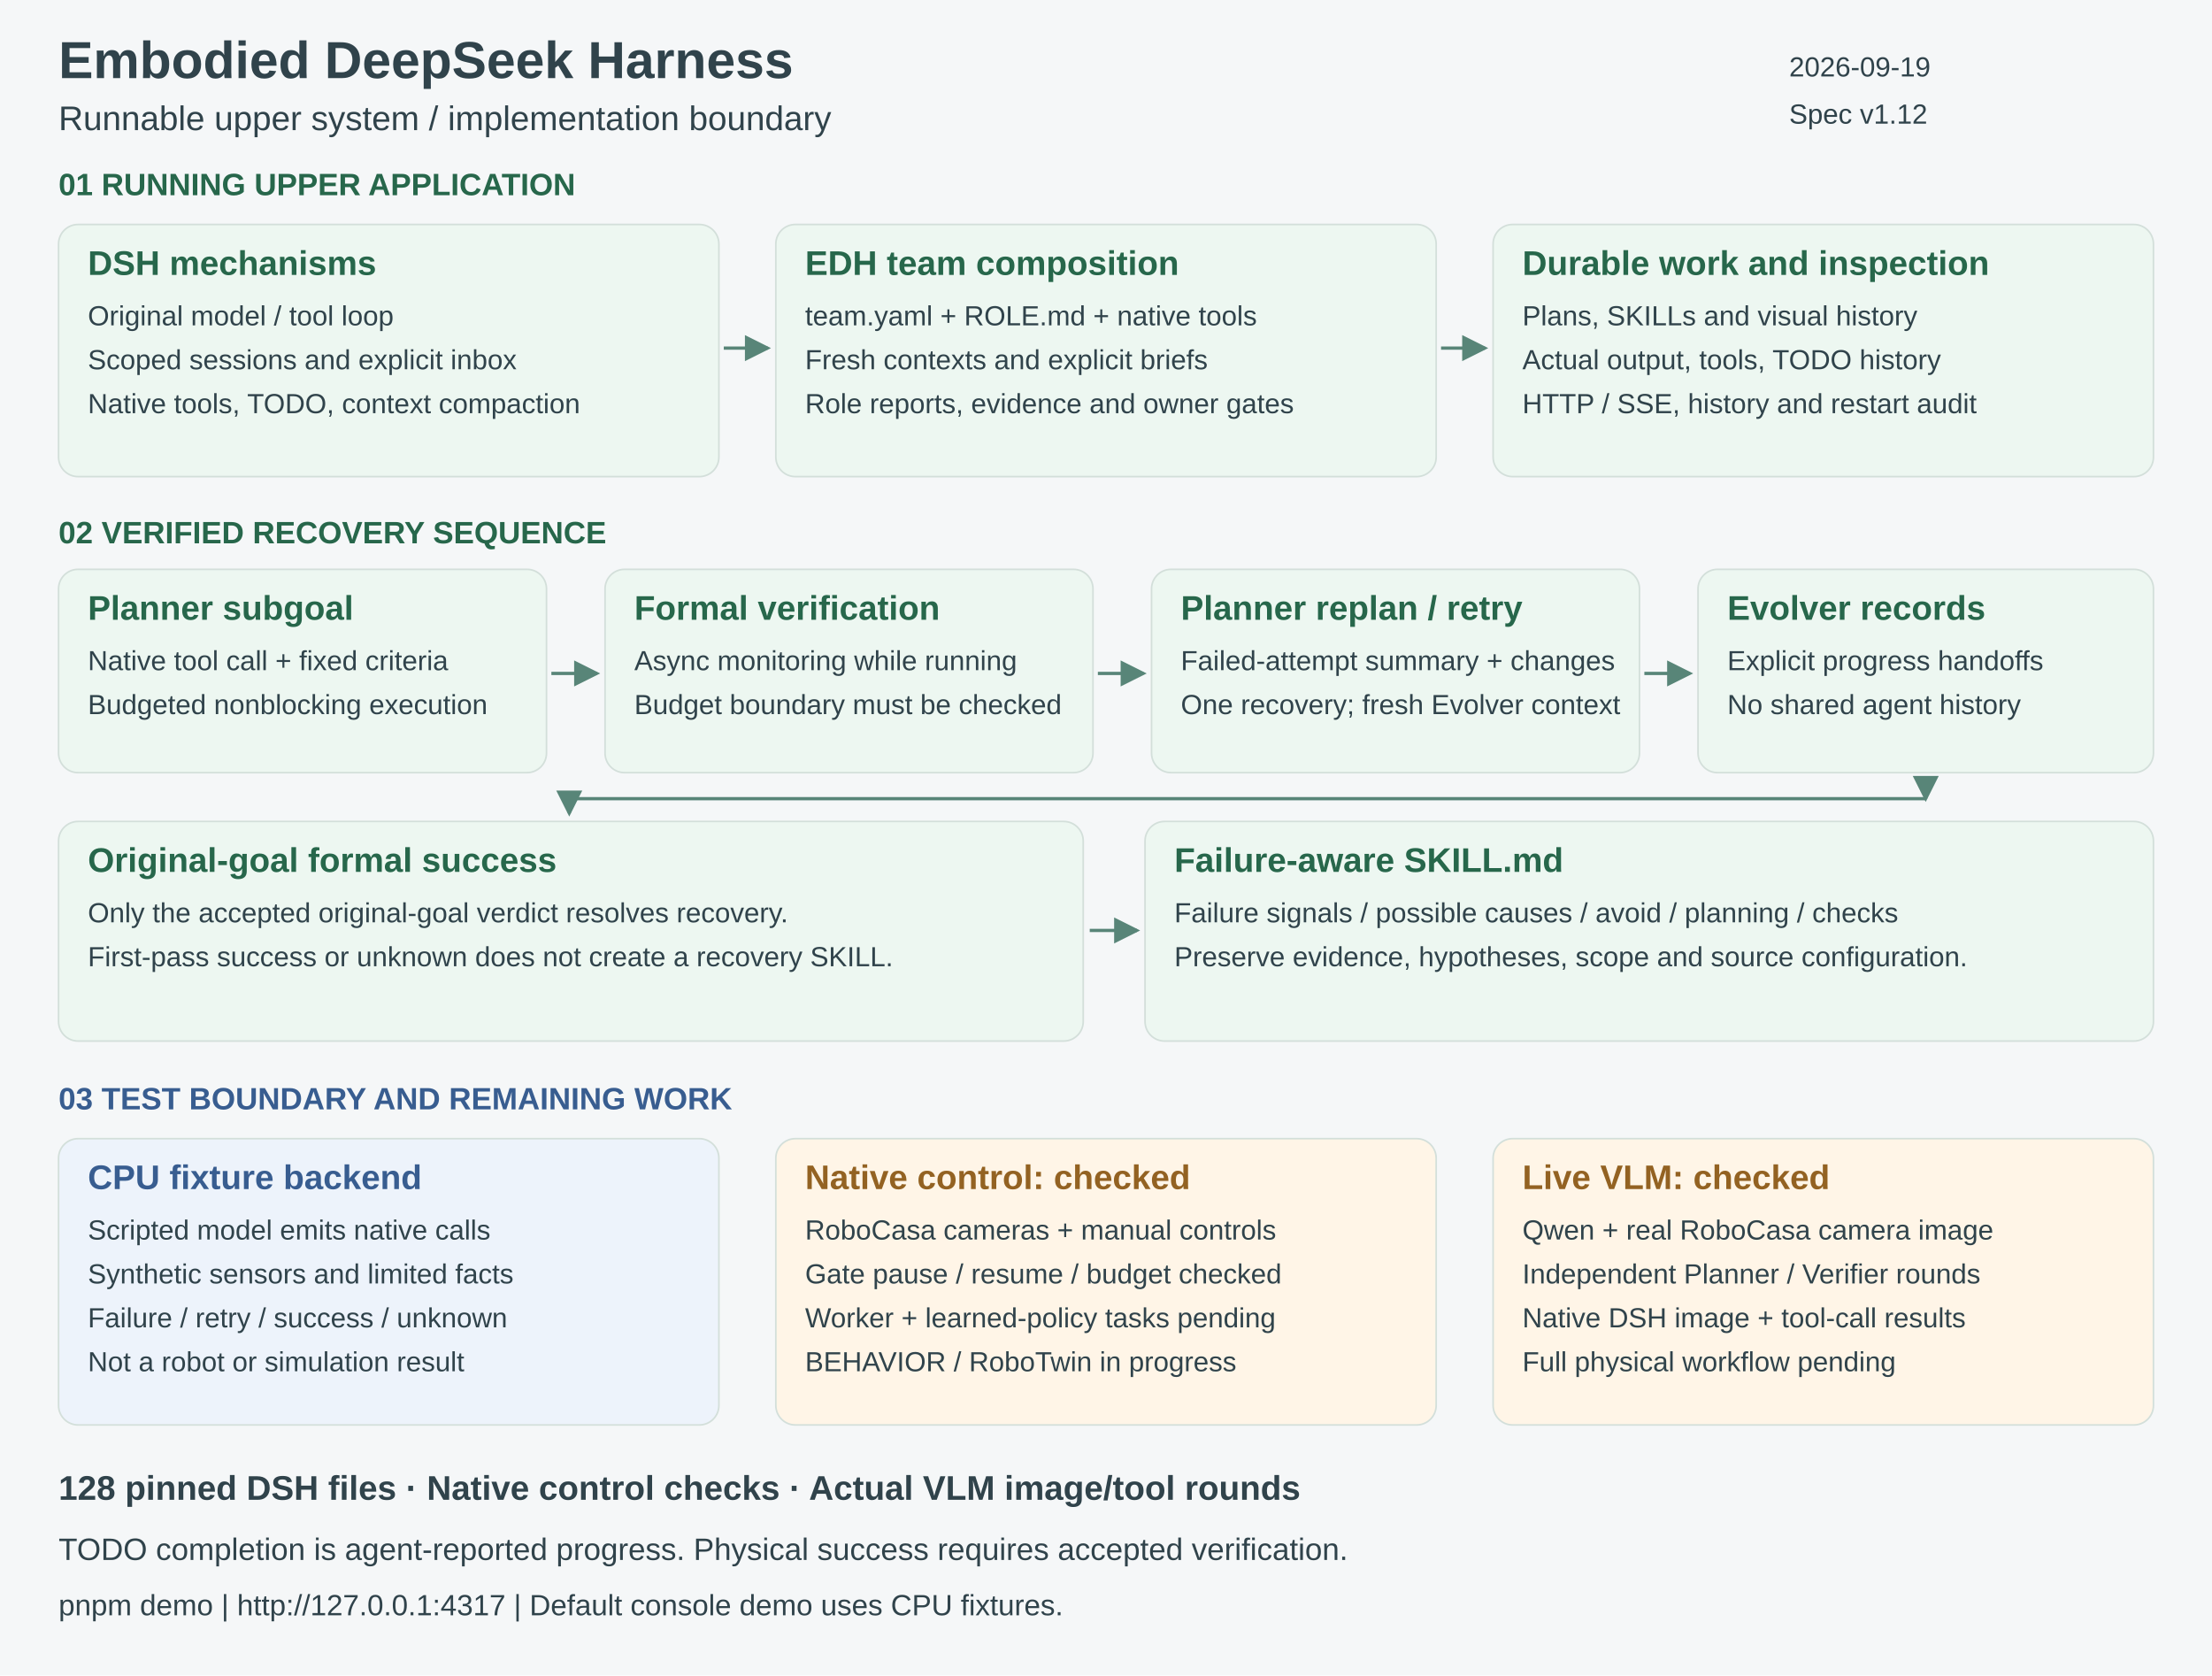
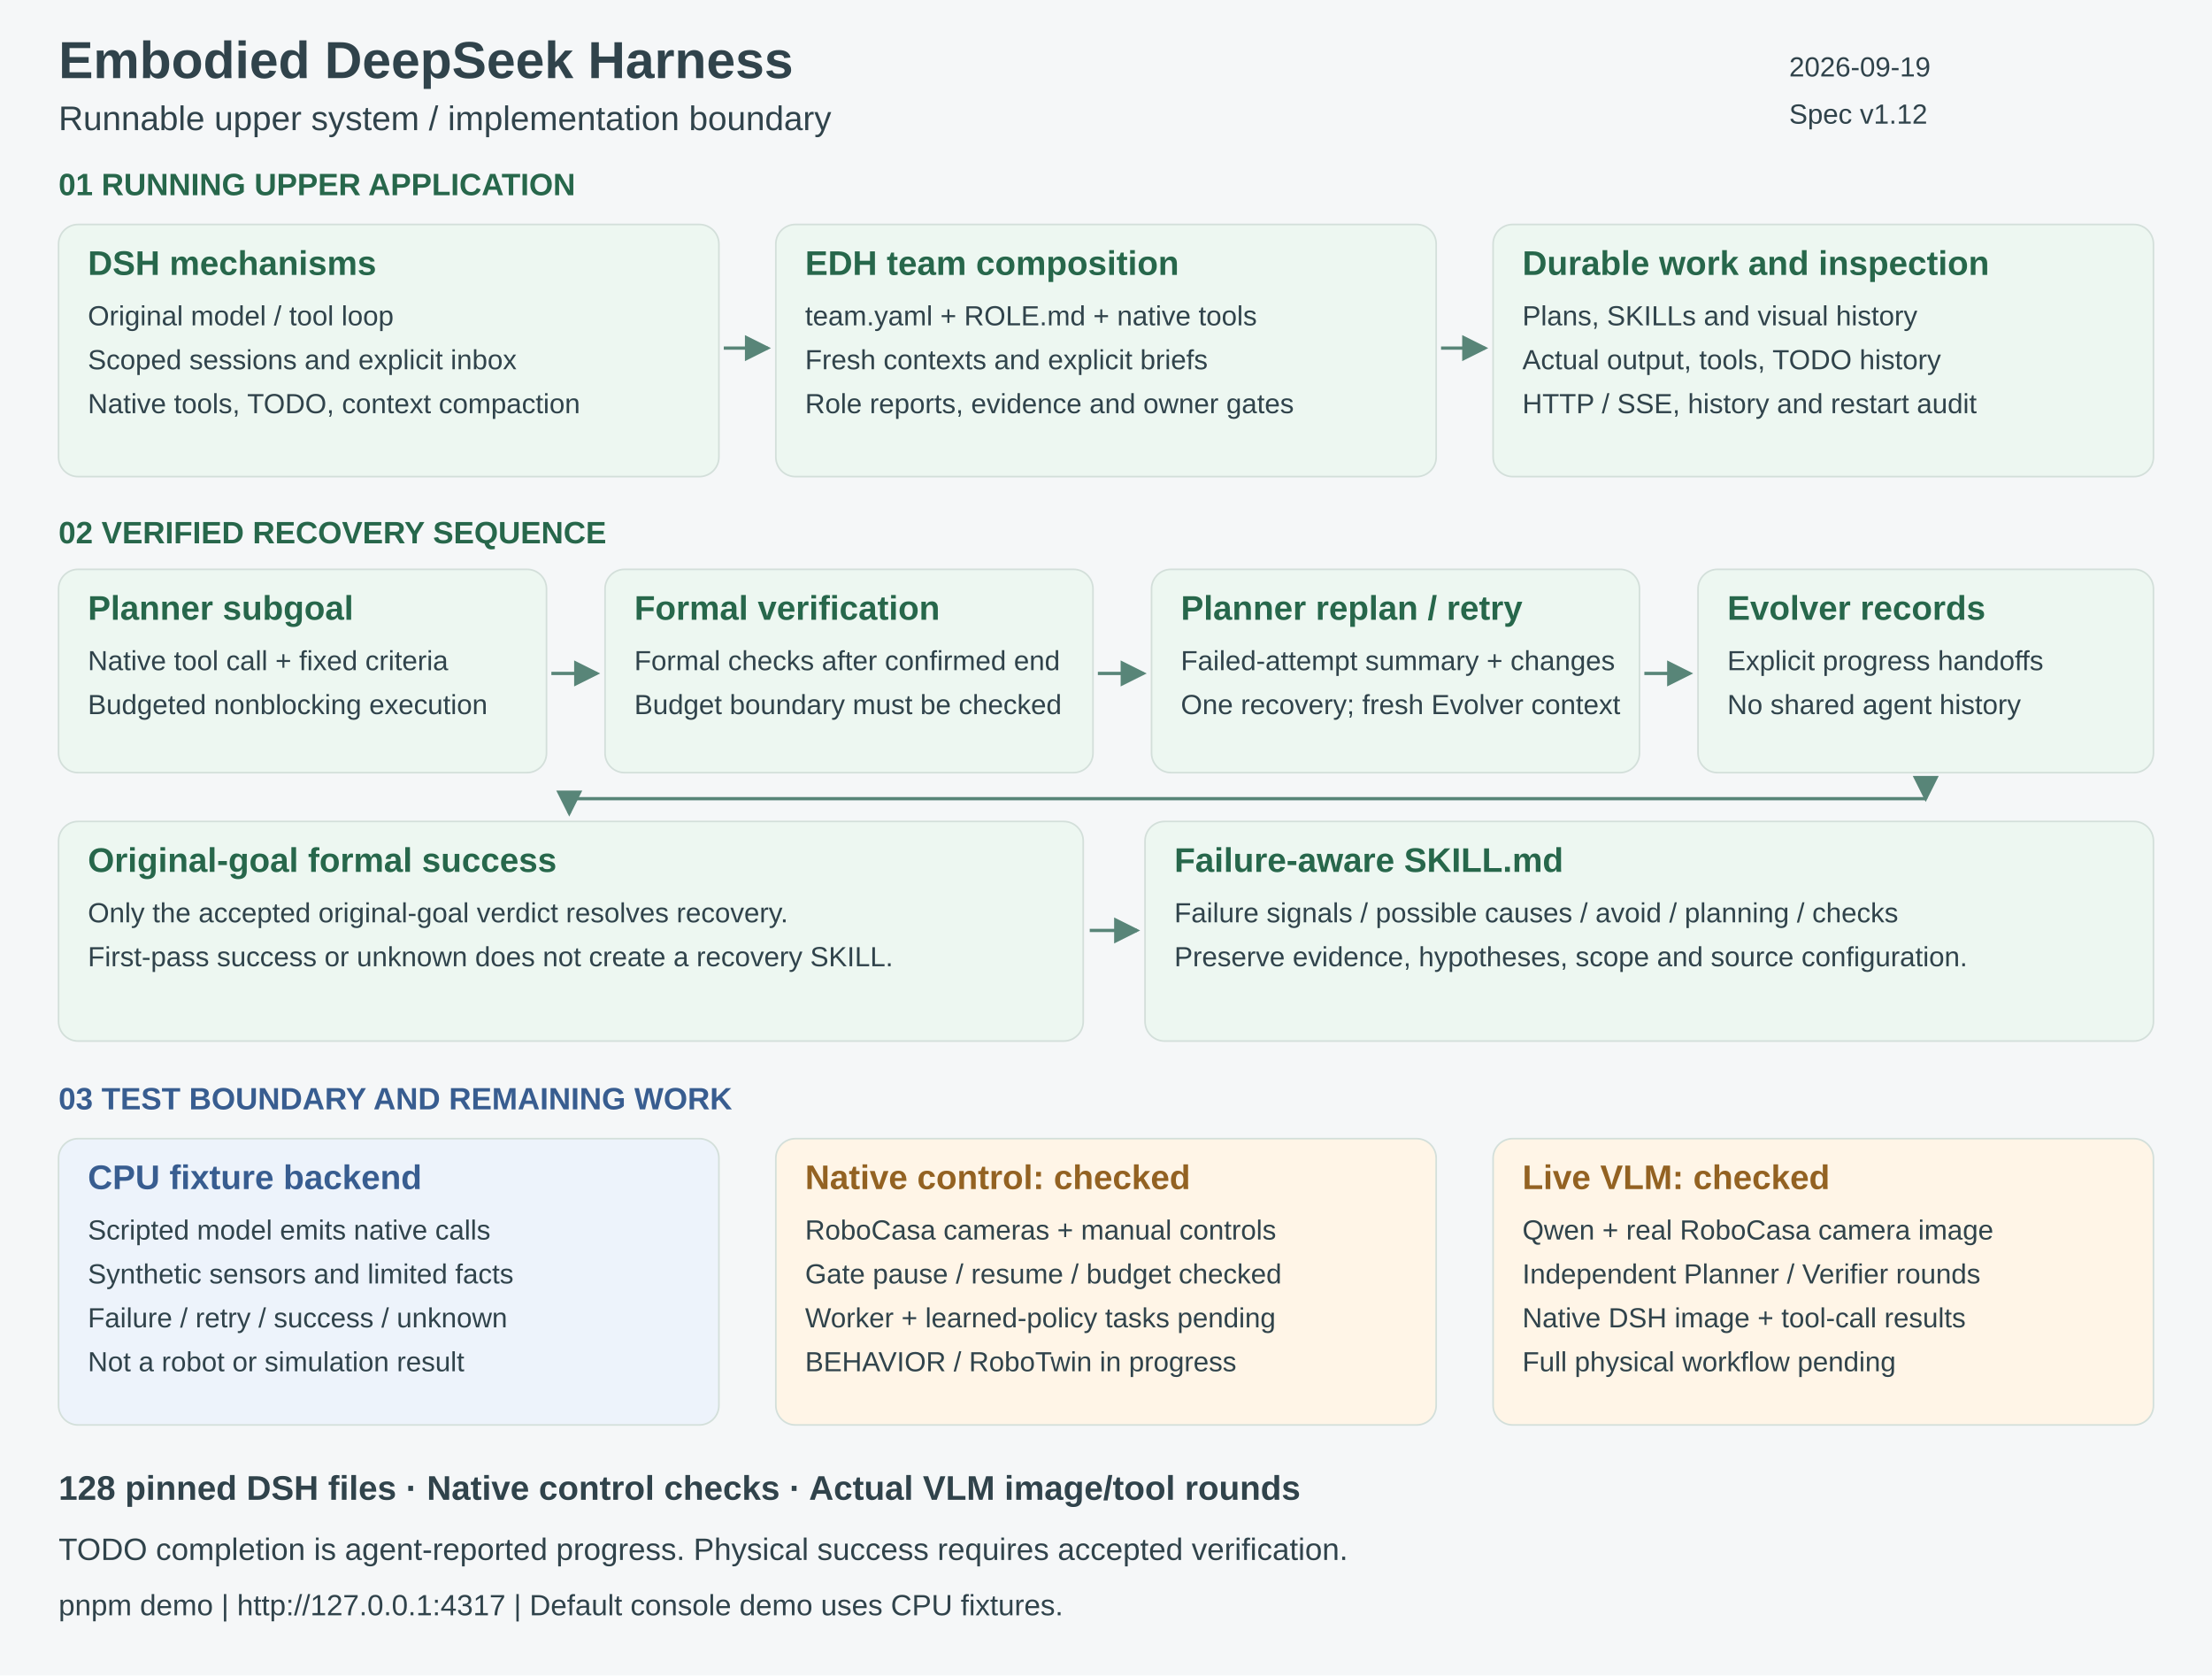
<svg xmlns="http://www.w3.org/2000/svg" width="1360" height="1030" viewBox="0 0 1360 1030" role="img" aria-labelledby="title desc">
  <defs>
    <marker id="arrow" markerWidth="8" markerHeight="8" refX="7" refY="4" orient="auto">
      <path d="M0 0 L8 4 L0 8" fill="#588578" />
    </marker>
  </defs>
  <rect width="1360" height="1030" fill="#f5f7f8" />
  <text x="36" y="48" font-family="Arial, sans-serif" font-size="32" fill="#30434b" font-weight="700">Embodied DeepSeek Harness</text>
  <text x="36" y="80" font-family="Arial, sans-serif" font-size="21" fill="#30434b" font-weight="400">Runnable upper system / implementation boundary</text>
  <text x="1100" y="47" font-family="Arial, sans-serif" font-size="17" fill="#30434b" font-weight="400">2026-09-19</text>
  <text x="1100" y="76" font-family="Arial, sans-serif" font-size="17" fill="#30434b" font-weight="400">Spec v1.12</text>
  <text x="36" y="120" font-family="Arial, sans-serif" font-size="19" fill="#27674b" font-weight="700">01   RUNNING UPPER APPLICATION</text>
  <rect x="36" y="138" width="406" height="155" rx="12" fill="#edf7f1" stroke="#d3dfda" />
  <text x="54" y="169" font-family="Arial, sans-serif" font-size="21" fill="#27674b" font-weight="700">DSH mechanisms</text>
  <text x="54" y="200" font-family="Arial, sans-serif" font-size="17" fill="#30434b" font-weight="400">Original model / tool loop</text>
  <text x="54" y="227" font-family="Arial, sans-serif" font-size="17" fill="#30434b" font-weight="400">Scoped sessions and explicit inbox</text>
  <text x="54" y="254" font-family="Arial, sans-serif" font-size="17" fill="#30434b" font-weight="400">Native tools, TODO, context compaction</text>
  <rect x="477" y="138" width="406" height="155" rx="12" fill="#edf7f1" stroke="#d3dfda" />
  <text x="495" y="169" font-family="Arial, sans-serif" font-size="21" fill="#27674b" font-weight="700">EDH team composition</text>
  <text x="495" y="200" font-family="Arial, sans-serif" font-size="17" fill="#30434b" font-weight="400">team.yaml + ROLE.md + native tools</text>
  <text x="495" y="227" font-family="Arial, sans-serif" font-size="17" fill="#30434b" font-weight="400">Fresh contexts and explicit briefs</text>
  <text x="495" y="254" font-family="Arial, sans-serif" font-size="17" fill="#30434b" font-weight="400">Role reports, evidence and owner gates</text>
  <rect x="918" y="138" width="406" height="155" rx="12" fill="#edf7f1" stroke="#d3dfda" />
  <text x="936" y="169" font-family="Arial, sans-serif" font-size="21" fill="#27674b" font-weight="700">Durable work and inspection</text>
  <text x="936" y="200" font-family="Arial, sans-serif" font-size="17" fill="#30434b" font-weight="400">Plans, SKILLs and visual history</text>
  <text x="936" y="227" font-family="Arial, sans-serif" font-size="17" fill="#30434b" font-weight="400">Actual output, tools, TODO history</text>
  <text x="936" y="254" font-family="Arial, sans-serif" font-size="17" fill="#30434b" font-weight="400">HTTP / SSE, history and restart audit</text>
  <path d="M445 214 L472 214" stroke="#588578" stroke-width="2" fill="none" marker-end="url(#arrow)" />
  <path d="M886 214 L913 214" stroke="#588578" stroke-width="2" fill="none" marker-end="url(#arrow)" />
  <text x="36" y="334" font-family="Arial, sans-serif" font-size="19" fill="#27674b" font-weight="700">02   VERIFIED RECOVERY SEQUENCE</text>
  <rect x="36" y="350" width="300" height="125" rx="12" fill="#edf7f1" stroke="#d3dfda" />
  <text x="54" y="381" font-family="Arial, sans-serif" font-size="21" fill="#27674b" font-weight="700">Planner subgoal</text>
  <text x="54" y="412" font-family="Arial, sans-serif" font-size="17" fill="#30434b" font-weight="400">Native tool call + fixed criteria</text>
  <text x="54" y="439" font-family="Arial, sans-serif" font-size="17" fill="#30434b" font-weight="400">Budgeted nonblocking execution</text>
  <rect x="372" y="350" width="300" height="125" rx="12" fill="#edf7f1" stroke="#d3dfda" />
  <text x="390" y="381" font-family="Arial, sans-serif" font-size="21" fill="#27674b" font-weight="700">Formal verification</text>
-   <text x="390" y="412" font-family="Arial, sans-serif" font-size="17" fill="#30434b" font-weight="400">Async monitoring while running</text>
+   <text x="390" y="412" font-family="Arial, sans-serif" font-size="17" fill="#30434b" font-weight="400">Formal checks after confirmed end</text>
  <text x="390" y="439" font-family="Arial, sans-serif" font-size="17" fill="#30434b" font-weight="400">Budget boundary must be checked</text>
  <rect x="708" y="350" width="300" height="125" rx="12" fill="#edf7f1" stroke="#d3dfda" />
  <text x="726" y="381" font-family="Arial, sans-serif" font-size="21" fill="#27674b" font-weight="700">Planner replan / retry</text>
  <text x="726" y="412" font-family="Arial, sans-serif" font-size="17" fill="#30434b" font-weight="400">Failed-attempt summary + changes</text>
  <text x="726" y="439" font-family="Arial, sans-serif" font-size="17" fill="#30434b" font-weight="400">One recovery; fresh Evolver context</text>
  <rect x="1044" y="350" width="280" height="125" rx="12" fill="#edf7f1" stroke="#d3dfda" />
  <text x="1062" y="381" font-family="Arial, sans-serif" font-size="21" fill="#27674b" font-weight="700">Evolver records</text>
  <text x="1062" y="412" font-family="Arial, sans-serif" font-size="17" fill="#30434b" font-weight="400">Explicit progress handoffs</text>
  <text x="1062" y="439" font-family="Arial, sans-serif" font-size="17" fill="#30434b" font-weight="400">No shared agent history</text>
  <path d="M339 414 L367 414" stroke="#588578" stroke-width="2" fill="none" marker-end="url(#arrow)" />
  <path d="M675 414 L703 414" stroke="#588578" stroke-width="2" fill="none" marker-end="url(#arrow)" />
  <path d="M1011 414 L1039 414" stroke="#588578" stroke-width="2" fill="none" marker-end="url(#arrow)" />
  <rect x="36" y="505" width="630" height="135" rx="12" fill="#edf7f1" stroke="#d3dfda" />
  <text x="54" y="536" font-family="Arial, sans-serif" font-size="21" fill="#27674b" font-weight="700">Original-goal formal success</text>
  <text x="54" y="567" font-family="Arial, sans-serif" font-size="17" fill="#30434b" font-weight="400">Only the accepted original-goal verdict resolves recovery.</text>
  <text x="54" y="594" font-family="Arial, sans-serif" font-size="17" fill="#30434b" font-weight="400">First-pass success or unknown does not create a recovery SKILL.</text>
  <rect x="704" y="505" width="620" height="135" rx="12" fill="#edf7f1" stroke="#d3dfda" />
  <text x="722" y="536" font-family="Arial, sans-serif" font-size="21" fill="#27674b" font-weight="700">Failure-aware SKILL.md</text>
  <text x="722" y="567" font-family="Arial, sans-serif" font-size="17" fill="#30434b" font-weight="400">Failure signals / possible causes / avoid / planning / checks</text>
  <text x="722" y="594" font-family="Arial, sans-serif" font-size="17" fill="#30434b" font-weight="400">Preserve evidence, hypotheses, scope and source configuration.</text>
  <path d="M1184 478 L1184 491" stroke="#588578" stroke-width="2" fill="none" marker-end="url(#arrow)" />
  <path d="M1184 491 H350 V500" stroke="#588578" stroke-width="2" fill="none" marker-end="url(#arrow)" />
  <path d="M670 572 L699 572" stroke="#588578" stroke-width="2" fill="none" marker-end="url(#arrow)" />
  <text x="36" y="682" font-family="Arial, sans-serif" font-size="19" fill="#385d90" font-weight="700">03   TEST BOUNDARY AND REMAINING WORK</text>
  <rect x="36" y="700" width="406" height="176" rx="12" fill="#edf3fb" stroke="#d3dfda" />
  <text x="54" y="731" font-family="Arial, sans-serif" font-size="21" fill="#385d90" font-weight="700">CPU fixture backend</text>
  <text x="54" y="762" font-family="Arial, sans-serif" font-size="17" fill="#30434b" font-weight="400">Scripted model emits native calls</text>
  <text x="54" y="789" font-family="Arial, sans-serif" font-size="17" fill="#30434b" font-weight="400">Synthetic sensors and limited facts</text>
  <text x="54" y="816" font-family="Arial, sans-serif" font-size="17" fill="#30434b" font-weight="400">Failure / retry / success / unknown</text>
  <text x="54" y="843" font-family="Arial, sans-serif" font-size="17" fill="#30434b" font-weight="400">Not a robot or simulation result</text>
  <rect x="477" y="700" width="406" height="176" rx="12" fill="#fff5e7" stroke="#d3dfda" />
  <text x="495" y="731" font-family="Arial, sans-serif" font-size="21" fill="#936222" font-weight="700">Native control: checked</text>
  <text x="495" y="762" font-family="Arial, sans-serif" font-size="17" fill="#30434b" font-weight="400">RoboCasa cameras + manual controls</text>
  <text x="495" y="789" font-family="Arial, sans-serif" font-size="17" fill="#30434b" font-weight="400">Gate pause / resume / budget checked</text>
  <text x="495" y="816" font-family="Arial, sans-serif" font-size="17" fill="#30434b" font-weight="400">Worker + learned-policy tasks pending</text>
  <text x="495" y="843" font-family="Arial, sans-serif" font-size="17" fill="#30434b" font-weight="400">BEHAVIOR / RoboTwin in progress</text>
  <rect x="918" y="700" width="406" height="176" rx="12" fill="#fff5e7" stroke="#d3dfda" />
  <text x="936" y="731" font-family="Arial, sans-serif" font-size="21" fill="#936222" font-weight="700">Live VLM: checked</text>
  <text x="936" y="762" font-family="Arial, sans-serif" font-size="17" fill="#30434b" font-weight="400">Qwen + real RoboCasa camera image</text>
  <text x="936" y="789" font-family="Arial, sans-serif" font-size="17" fill="#30434b" font-weight="400">Independent Planner / Verifier rounds</text>
  <text x="936" y="816" font-family="Arial, sans-serif" font-size="17" fill="#30434b" font-weight="400">Native DSH image + tool-call results</text>
  <text x="936" y="843" font-family="Arial, sans-serif" font-size="17" fill="#30434b" font-weight="400">Full physical workflow pending</text>
  <text x="36" y="922" font-family="Arial, sans-serif" font-size="21" fill="#30434b" font-weight="700">128 pinned DSH files  ·  Native control checks  ·  Actual VLM image/tool rounds</text>
  <text x="36" y="959" font-family="Arial, sans-serif" font-size="19" fill="#30434b" font-weight="400">TODO completion is agent-reported progress. Physical success requires accepted verification.</text>
  <text x="36" y="993" font-family="Arial, sans-serif" font-size="18" fill="#30434b" font-weight="400">pnpm demo   |   http://127.0.0.1:4317   |   Default console demo uses CPU fixtures.</text>
</svg>
